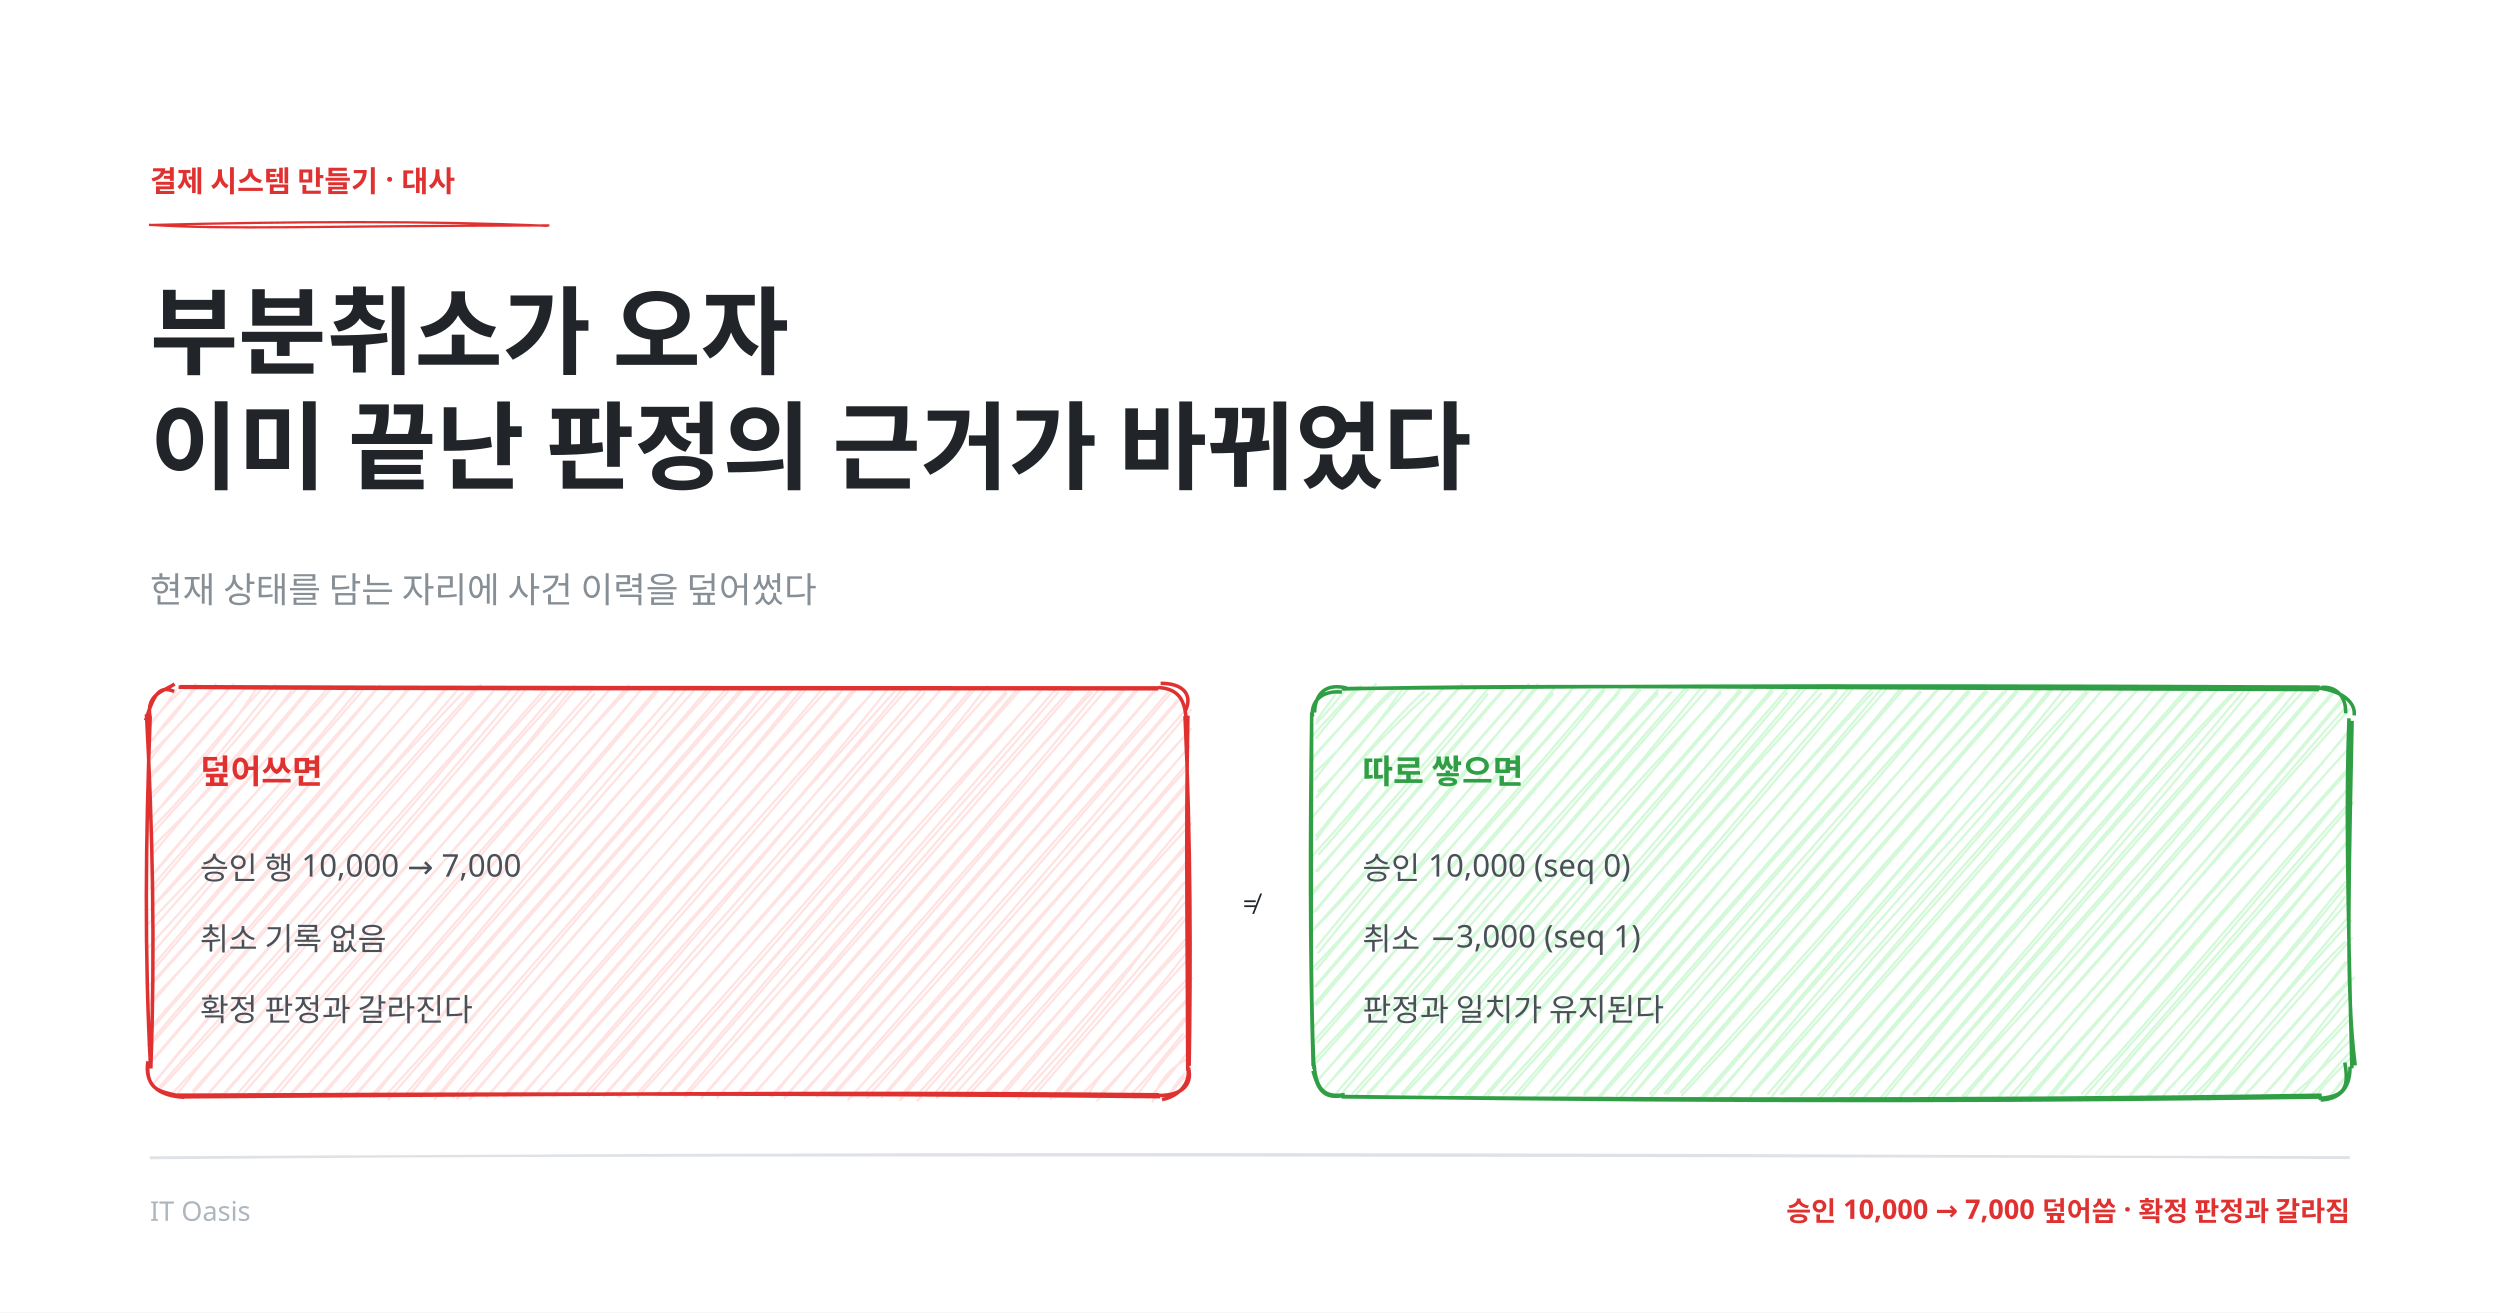
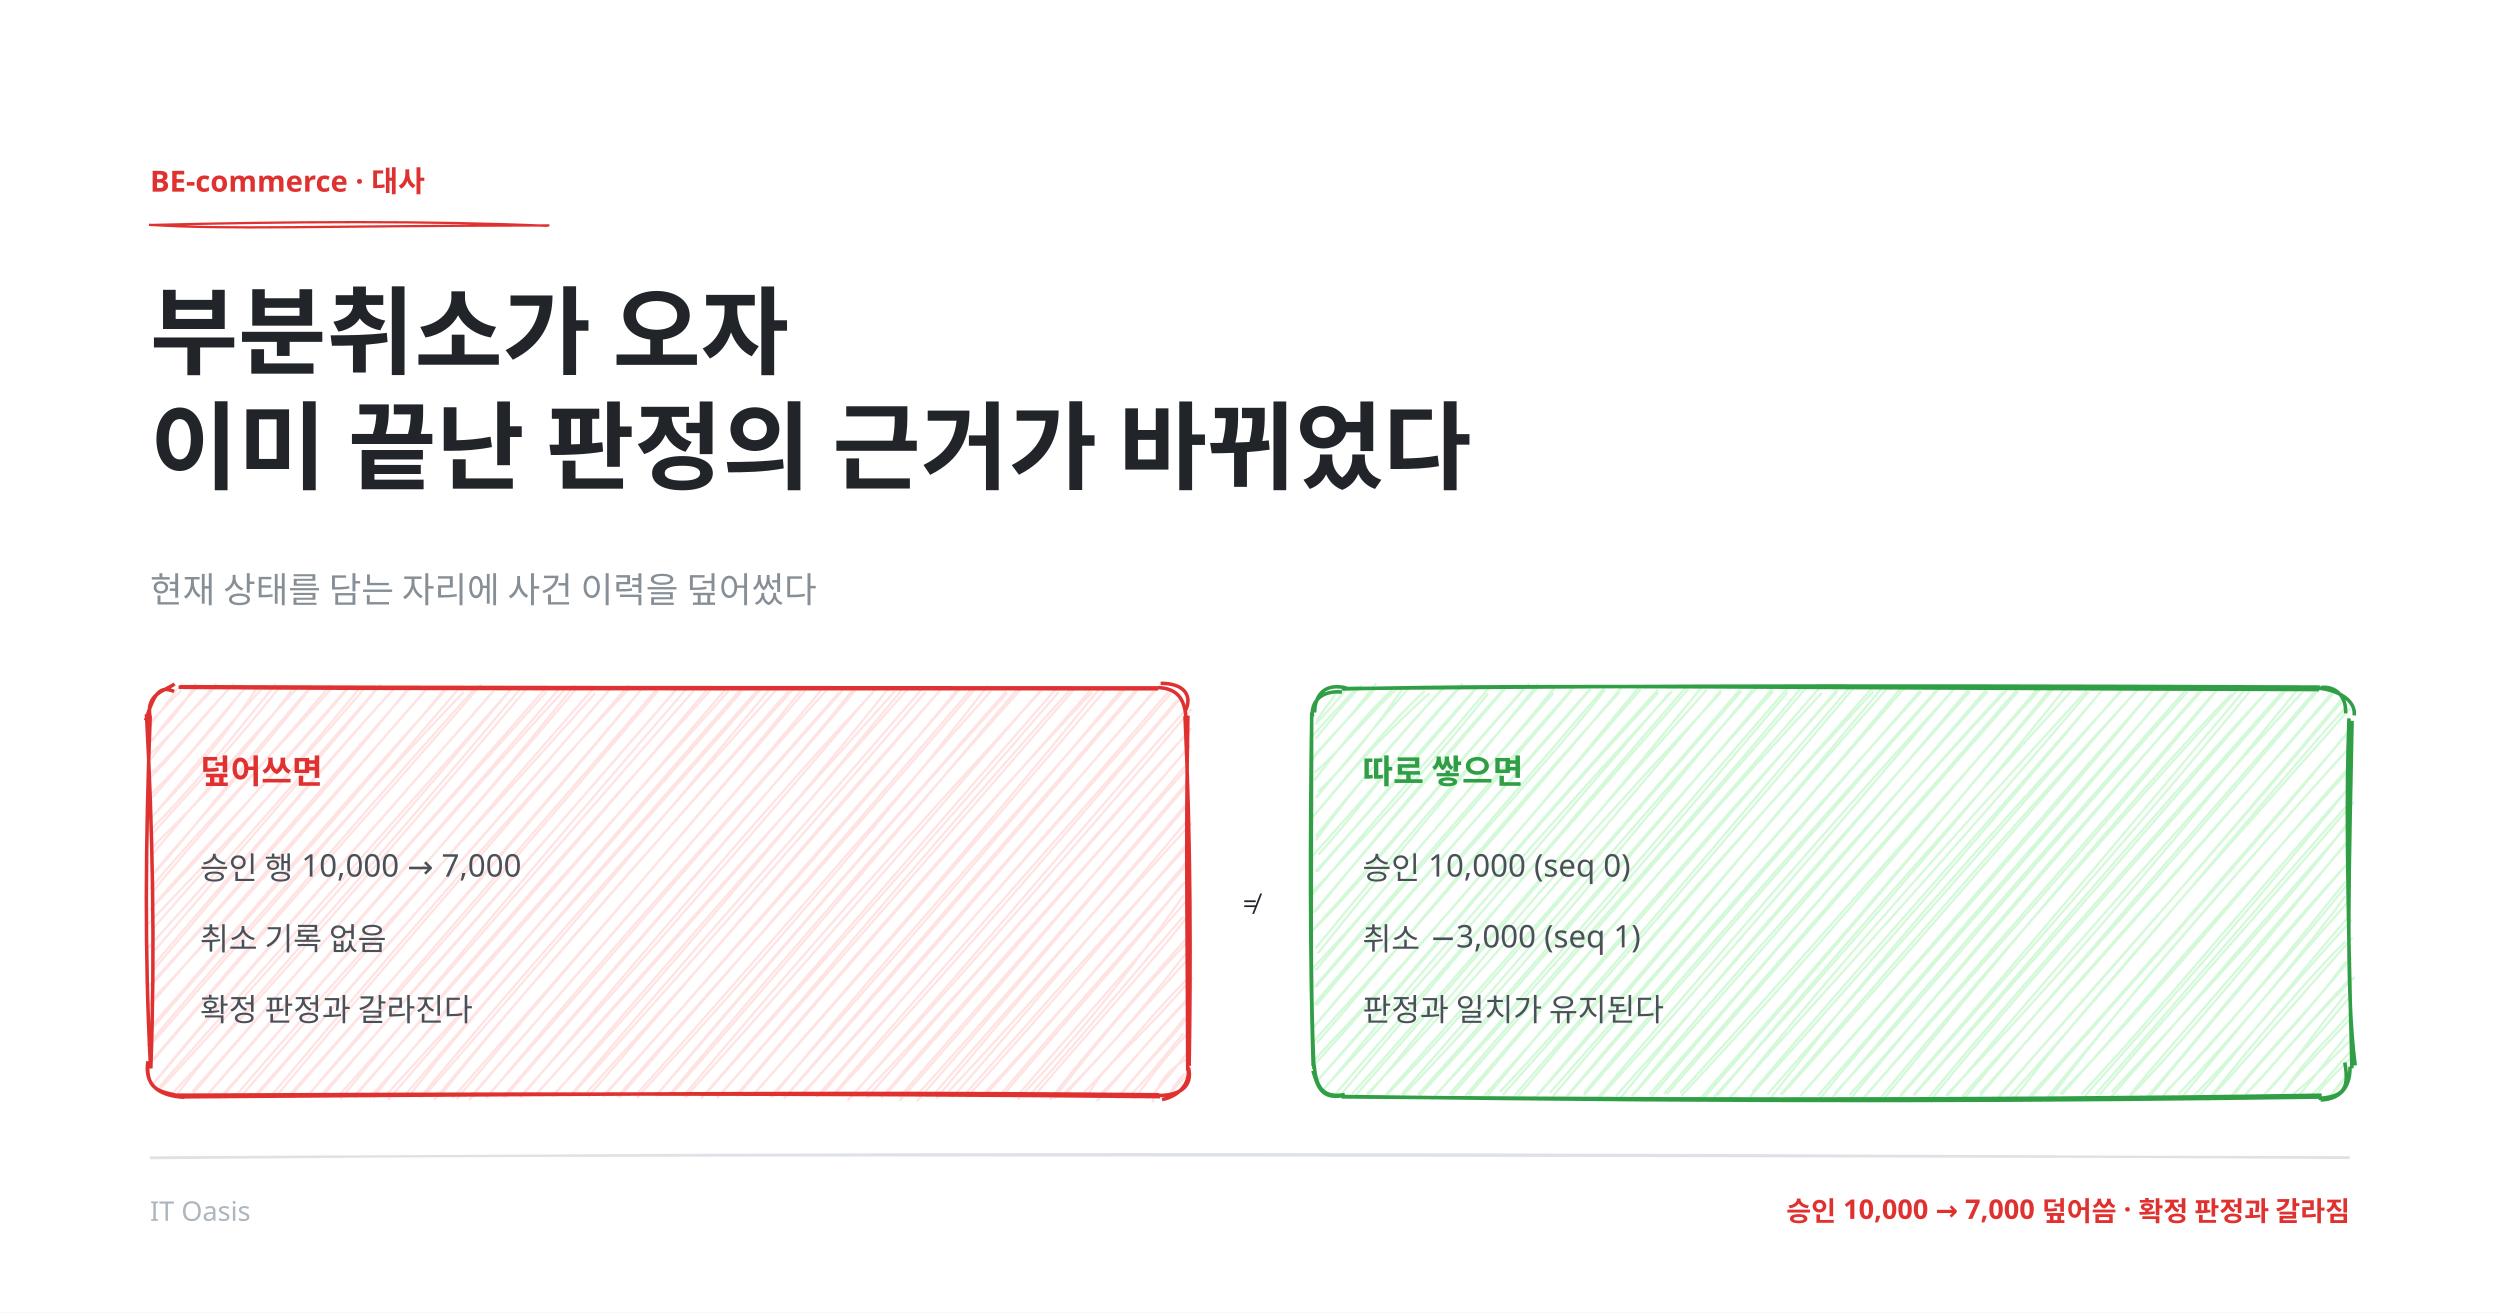
<svg xmlns="http://www.w3.org/2000/svg" width="1200" height="630" viewBox="0 0 1200 630" font-family="'Pretendard','Apple SD Gothic Neo','Noto Sans KR',sans-serif">
  <rect width="1200" height="630" fill="#ffffff" />
-   <text x="72" y="92" font-size="14" font-weight="700" fill="#e03131" text-anchor="start">결제 시스템 만들기 · 대사</text>
+   <text x="72" y="92" font-size="14" font-weight="700" fill="#e03131" text-anchor="start">BE-commerce · 대사</text>
  <g>
    <path d="M71.5 107.9 C110.6 110.4, 151.2 108.4, 263.7 108.2 M71.8 108.0 C138.7 106.3, 205.6 105.9, 262.8 108.4" stroke="#e03131" stroke-width="1.1" fill="none" />
  </g>
  <text x="72" y="176" font-size="46" font-weight="800" fill="#212529" text-anchor="start">부분취소가 오자</text>
  <text x="72" y="231.2" font-size="46" font-weight="800" fill="#212529" text-anchor="start">이미 끝난 판정의 근거가 바뀌었다</text>
  <text x="72" y="289.2" font-size="17" font-weight="500" fill="#868e96" text-anchor="start">현재 상태를 담는 자리에 사건 이력을 덮어썼다</text>
  <g>
    <path d="M75.6 333.4 C75.6 333.4, 75.6 333.4, 75.6 333.4 M75.6 333.4 C75.6 333.4, 75.6 333.4, 75.6 333.4 M72.2 348.3 C74.4 344.2, 79.0 339.1, 87.0 331.4 M72.8 346.1 C77.9 341.3, 81.8 335.3, 84.9 330.8 M71.6 356.5 C80.7 346.8, 86.8 340.9, 94.0 328.0 M73.2 355.8 C76.4 350.0, 82.6 342.6, 94.0 330.5 M70.8 363.1 C78.2 356.5, 88.5 345.3, 103.8 328.0 M71.9 365.1 C80.1 353.7, 87.6 345.9, 103.2 329.9 M71.1 372.3 C80.0 365.2, 89.5 352.5, 112.3 328.1 M71.8 373.7 C83.7 361.6, 93.5 349.1, 109.6 330.7 M71.4 382.3 C91.6 362.7, 109.1 341.6, 115.6 332.2 M73.0 382.8 C87.6 366.8, 99.0 351.3, 117.6 330.4 M73.9 391.0 C89.7 374.2, 106.7 356.0, 124.0 329.1 M72.9 392.3 C87.5 375.2, 102.4 356.2, 125.7 330.5 M71.2 399.4 C93.8 377.3, 115.3 349.0, 132.3 328.4 M72.0 401.7 C88.3 382.8, 106.0 365.1, 133.5 330.7 M72.2 407.7 C88.9 390.4, 106.4 375.7, 139.9 331.5 M72.7 410.7 C97.7 380.5, 121.7 352.6, 142.4 330.6 M73.9 419.3 C90.1 401.6, 103.4 382.5, 149.8 328.8 M72.9 420.0 C92.8 396.3, 115.8 372.2, 148.9 330.5 M71.9 426.7 C103.5 389.4, 135.8 356.7, 158.7 331.0 M72.6 428.9 C93.5 403.0, 114.9 379.9, 157.5 330.2 M73.1 435.3 C96.4 407.7, 125.7 379.4, 167.4 330.0 M71.8 437.0 C97.4 410.4, 118.7 385.0, 165.7 331.4 M70.8 443.8 C101.0 412.0, 135.4 376.6, 174.2 331.3 M73.6 445.5 C102.1 412.9, 131.4 380.5, 172.7 330.2 M70.4 455.7 C113.2 408.4, 149.3 366.7, 182.6 328.5 M74.0 456.5 C117.2 406.0, 160.9 355.3, 181.0 330.6 M73.0 466.4 C107.5 425.7, 139.2 386.6, 187.4 332.2 M73.0 464.1 C115.3 414.6, 159.4 362.7, 188.8 331.0 M70.5 474.3 C109.4 431.9, 146.4 387.1, 197.3 329.7 M72.5 473.0 C114.9 425.2, 157.5 379.0, 196.5 329.6 M71.2 481.8 C122.7 428.2, 166.2 374.4, 203.6 331.9 M71.5 483.1 C105.7 443.6, 141.8 402.0, 205.1 330.5 M72.3 493.0 C117.2 442.4, 158.1 392.7, 214.6 330.5 M73.3 493.4 C123.6 434.9, 175.3 377.1, 214.3 329.7 M70.7 501.9 C129.9 431.6, 189.4 366.8, 222.6 332.1 M71.8 502.2 C106.7 461.7, 140.4 423.9, 220.5 330.2 M73.6 508.9 C126.9 446.2, 185.3 382.0, 231.0 328.5 M71.9 510.2 C128.1 444.3, 186.2 376.5, 228.7 329.6 M73.8 520.0 C124.2 460.1, 175.2 402.1, 236.2 332.4 M74.5 519.0 C106.9 479.0, 141.5 440.2, 237.3 331.3 M76.4 521.8 C114.4 478.8, 149.9 438.1, 244.6 331.5 M76.6 523.1 C139.8 454.4, 200.3 384.6, 245.1 331.0 M83.7 526.9 C124.7 474.0, 168.9 428.0, 250.9 329.2 M82.7 524.9 C133.0 471.0, 181.3 415.2, 253.2 330.0 M92.4 523.9 C129.9 481.9, 170.2 434.2, 262.4 332.0 M91.5 526.3 C144.6 463.7, 200.3 401.0, 261.6 330.6 M98.8 526.5 C163.0 453.0, 227.7 377.8, 270.7 331.4 M99.1 526.0 C161.5 453.1, 226.2 380.3, 268.7 330.2 M105.2 527.4 C162.3 463.1, 220.3 398.1, 275.9 328.8 M107.4 525.8 C164.3 459.6, 223.1 394.0, 276.9 330.3 M114.0 525.0 C168.2 461.5, 223.8 402.2, 285.6 332.8 M115.9 526.0 C175.4 457.6, 233.7 388.7, 284.2 331.1 M123.8 525.3 C160.3 483.0, 198.1 440.3, 291.9 331.9 M122.2 526.1 C171.8 469.5, 221.5 414.3, 292.8 330.6 M132.8 526.0 C173.9 476.4, 218.5 424.2, 302.0 328.6 M130.7 525.4 C185.9 459.5, 242.0 393.6, 301.7 330.9 M138.8 526.9 C198.8 458.5, 258.2 389.6, 307.8 331.0 M138.8 525.8 C196.8 461.1, 255.0 395.1, 307.7 331.1 M147.5 526.1 C199.0 468.0, 252.0 407.1, 315.8 331.7 M147.1 526.8 C210.5 450.8, 275.0 378.9, 316.0 329.8 M155.5 525.5 C195.0 478.2, 235.0 434.4, 324.3 331.4 M154.3 525.5 C203.1 471.5, 248.0 419.0, 324.9 330.5 M163.5 527.6 C216.2 463.0, 272.1 397.2, 330.5 329.4 M162.2 526.4 C229.4 450.9, 294.4 375.3, 333.0 331.5 M170.5 525.5 C217.1 473.4, 263.9 419.9, 339.2 331.3 M170.0 526.8 C228.3 458.7, 286.7 390.8, 341.0 331.4 M179.1 526.9 C220.2 475.3, 265.8 425.3, 349.8 331.6 M177.4 527.0 C215.3 483.9, 252.6 443.0, 348.2 330.9 M186.3 528.0 C242.9 462.7, 294.9 400.2, 356.8 329.4 M185.2 525.8 C223.5 483.9, 261.6 441.3, 357.1 330.6 M196.1 526.5 C231.4 480.7, 270.3 439.3, 365.1 330.9 M194.0 526.1 C252.0 458.2, 312.9 388.6, 363.9 330.9 M203.1 526.6 C263.1 458.3, 320.1 390.3, 370.5 329.5 M201.7 526.8 C245.5 473.9, 289.5 424.0, 372.5 331.2 M208.4 528.0 C246.7 481.7, 286.8 436.7, 378.5 331.7 M211.0 526.4 C250.2 477.0, 293.1 428.2, 381.1 330.4 M219.2 527.6 C281.7 452.7, 346.3 379.5, 386.1 329.3 M217.3 527.0 C252.2 487.3, 289.1 445.3, 387.9 329.8 M225.2 528.0 C270.2 474.2, 314.5 426.6, 395.3 329.9 M226.6 525.7 C290.8 452.0, 355.9 375.7, 396.7 331.4 M233.5 527.1 C286.1 463.2, 344.7 398.7, 402.8 332.3 M235.1 524.8 C290.0 463.7, 342.7 400.7, 404.3 331.5 M242.2 526.8 C306.3 451.6, 369.4 380.7, 410.6 329.6 M241.4 526.7 C309.5 447.1, 378.4 369.3, 411.4 330.4 M250.1 526.7 C311.8 453.7, 374.5 379.6, 419.0 332.4 M249.5 526.6 C289.3 482.3, 328.1 439.3, 420.7 330.1 M258.2 524.5 C296.3 481.3, 333.5 438.8, 429.6 331.7 M257.2 525.4 C318.9 457.5, 381.5 387.5, 426.8 330.0 M264.8 526.3 C301.0 488.6, 335.1 448.9, 433.6 330.3 M265.5 526.2 C309.6 474.9, 355.2 422.0, 435.6 330.8 M273.6 526.1 C326.3 462.8, 379.7 404.0, 443.3 329.8 M274.8 525.3 C325.9 468.4, 376.2 411.4, 444.3 332.0 M281.6 524.4 C343.1 457.2, 402.1 388.2, 452.4 330.0 M282.2 526.6 C346.0 452.7, 410.0 376.9, 451.0 331.8 M290.9 524.6 C356.0 452.3, 420.2 379.2, 459.2 331.3 M289.6 526.6 C334.9 476.0, 380.7 421.6, 460.6 331.0 M296.3 526.6 C342.9 472.4, 391.7 420.4, 467.8 330.9 M297.2 526.9 C363.4 450.5, 429.8 373.1, 466.9 330.0 M305.7 527.0 C371.4 455.3, 434.6 380.6, 474.1 329.0 M305.4 525.4 C356.4 468.6, 407.4 408.4, 475.7 331.6 M315.2 525.6 C356.9 477.6, 398.6 427.3, 483.4 332.6 M314.6 526.3 C368.5 462.1, 423.4 399.6, 482.9 331.9 M322.3 525.3 C369.3 471.9, 417.4 415.2, 488.9 330.0 M321.3 525.5 C361.9 477.3, 402.1 430.2, 490.4 330.3 M328.0 526.2 C376.7 468.0, 427.4 410.4, 500.4 330.9 M328.9 526.8 C381.9 468.1, 432.5 409.1, 499.4 331.4 M338.1 525.8 C394.8 461.6, 450.5 399.3, 508.1 332.2 M336.5 527.3 C386.7 469.7, 436.5 411.3, 507.1 330.4 M346.1 525.2 C387.6 477.8, 429.0 426.1, 514.1 330.5 M344.0 527.2 C386.1 480.1, 424.4 436.6, 515.4 331.0 M353.2 525.9 C408.5 460.5, 469.7 390.2, 524.3 332.2 M353.7 526.3 C405.5 464.4, 460.6 402.9, 523.3 331.4 M363.0 524.1 C413.7 466.2, 464.6 407.9, 528.7 329.4 M361.0 526.0 C416.5 464.6, 469.2 403.1, 530.4 331.3 M370.8 526.7 C407.1 481.5, 444.3 438.4, 540.5 330.3 M369.7 526.6 C421.3 469.0, 472.6 409.5, 538.7 330.6 M377.9 525.4 C416.6 479.9, 457.6 433.2, 545.3 331.0 M376.4 527.3 C440.6 454.6, 504.8 379.7, 546.9 330.3 M384.9 525.0 C427.9 479.6, 471.3 427.7, 555.1 330.2 M384.9 526.0 C431.1 472.7, 479.0 418.1, 555.2 330.7 M394.2 525.6 C458.7 448.0, 528.2 372.8, 562.0 332.7 M391.8 526.7 C443.1 468.5, 494.3 409.6, 561.9 330.8 M399.0 526.4 C464.5 450.5, 531.5 375.8, 565.2 335.9 M400.4 525.6 C442.9 479.3, 485.3 431.7, 567.4 334.3 M406.8 528.2 C467.4 462.0, 523.2 398.0, 572.0 340.3 M408.5 526.7 C471.5 454.3, 532.4 382.3, 569.9 339.8 M415.0 524.9 C477.2 459.9, 533.2 390.5, 570.9 351.0 M416.0 527.3 C451.1 486.6, 485.9 447.6, 571.8 349.6 M422.9 527.1 C480.3 459.9, 537.7 398.0, 571.0 358.1 M424.6 526.0 C457.4 489.1, 490.8 451.1, 571.3 357.9 M431.8 528.3 C467.6 488.0, 501.2 447.9, 570.3 366.0 M431.8 526.6 C487.3 462.7, 541.6 400.7, 570.6 367.8 M440.1 528.6 C469.2 495.7, 500.6 457.8, 569.4 377.3 M440.5 525.3 C468.0 494.9, 495.3 463.6, 569.6 375.8 M449.0 524.5 C492.8 473.2, 541.1 421.5, 570.6 385.6 M449.4 527.3 C493.7 473.9, 540.9 419.6, 570.2 385.1 M455.1 524.2 C491.9 485.1, 527.4 443.9, 572.0 395.0 M457.2 526.7 C480.6 500.2, 503.0 473.7, 569.5 394.3 M462.5 526.0 C491.9 493.3, 517.7 463.0, 571.1 405.0 M464.0 526.8 C500.3 487.0, 534.9 445.8, 571.1 403.4 M471.1 526.3 C505.9 489.2, 538.1 451.7, 568.8 416.1 M472.8 525.8 C501.5 494.7, 529.5 461.0, 569.4 413.9 M482.1 525.1 C510.1 491.8, 541.7 457.0, 568.1 423.8 M479.7 526.0 C505.1 496.1, 530.3 467.4, 569.8 422.4 M488.5 527.8 C516.7 498.4, 541.4 467.8, 568.2 429.7 M488.7 525.6 C508.8 501.9, 530.4 477.7, 570.8 430.9 M493.6 526.5 C522.2 494.1, 550.4 460.2, 567.9 440.0 M495.8 526.9 C522.8 494.8, 551.8 463.5, 569.7 440.3 M506.0 527.2 C524.6 502.8, 541.4 482.3, 570.0 452.1 M504.0 527.8 C520.6 506.7, 535.5 489.3, 569.1 450.8 M510.8 524.7 C526.0 509.8, 544.4 489.8, 569.2 457.7 M510.6 526.2 C523.9 511.3, 535.4 499.2, 570.3 460.3 M522.2 525.9 C529.8 510.7, 543.9 502.6, 572.4 469.2 M519.0 525.7 C536.7 508.0, 553.3 486.3, 570.0 469.8 M526.4 528.6 C538.2 516.2, 548.8 502.0, 570.6 478.7 M527.5 526.0 C543.8 509.6, 557.8 492.1, 571.0 479.3 M537.8 526.2 C547.3 512.7, 558.8 502.9, 569.8 488.7 M536.3 527.1 C548.6 512.1, 563.9 495.2, 568.7 488.3 M542.0 526.3 C550.8 517.5, 555.0 511.7, 568.0 496.0 M544.5 527.5 C553.3 515.3, 562.4 503.9, 569.6 496.6 M553.2 529.2 C556.0 518.7, 561.6 512.9, 570.3 507.9 M551.1 527.3 C558.9 519.6, 564.6 512.1, 570.3 504.8 M561.6 525.7 C565.6 519.9, 565.6 519.6, 571.2 515.4 M561.3 525.3 C562.8 523.0, 564.0 520.1, 568.9 515.2" stroke="#ffe3e3" stroke-width="1.1" fill="none" />
    <path d="M85.7 329.9 C196.7 330.8, 306.6 330.5, 555.9 330.6 M86.3 329.6 C209.9 330.1, 332.9 330.1, 556.1 330.2 M556 330 C562.9 330.5, 569.0 333.1, 569.3 345.8 M557.1 328.0 C567.7 327.9, 572.7 333.3, 569.0 341.2 M570.2 343.5 C569.0 403.8, 570.1 468.3, 570.1 513.9 M568.8 343.7 C571.6 403.4, 571.6 463.4, 570.8 511.6 M570 512 C572.0 519.2, 566.4 526.1, 557.8 527.8 M570.5 512.5 C572.7 521.8, 566.0 526.3, 554.4 525.8 M556.8 526.4 C392.7 524.7, 230.9 525.0, 84.9 525.7 M556.4 525.5 C454.7 524.5, 353.1 524.5, 86.5 526.5 M86 526 C76.2 523.9, 70.5 523.0, 70.9 511.1 M88.5 526.7 C75.1 526.0, 69.3 520.0, 71.0 509.4 M72.4 512.8 C74.5 454.6, 73.2 396.7, 70.3 342.8 M72.3 512.9 C69.3 458.0, 69.9 402.8, 72.1 343.8 M72 344 C70.1 332.9, 78.9 331.8, 83.8 328.3 M69.9 345.8 C74.2 332.2, 76.8 329.1, 83.6 331.9 M86 330 C86 330, 86 330, 86 330 M86 330 C86 330, 86 330, 86 330" stroke="#e03131" stroke-width="1.7" fill="none" />
  </g>
  <text x="96" y="376" font-size="16" font-weight="700" fill="#e03131" text-anchor="start">덮어쓰면</text>
  <text x="96" y="422" font-size="15" font-weight="500" fill="#495057" text-anchor="start">승인 행 10,000 → 7,000</text>
  <text x="96" y="456" font-size="15" font-weight="500" fill="#495057" text-anchor="start">취소 기록 없음</text>
  <text x="96" y="490" font-size="15" font-weight="500" fill="#495057" text-anchor="start">확정 판정과 갈라진다</text>
  <g>
    <path d="M633.6 333.4 C633.6 333.4, 633.6 333.4, 633.6 333.4 M633.6 333.4 C633.6 333.4, 633.6 333.4, 633.6 333.4 M631.4 347.6 C637.2 341.8, 642.4 335.5, 646.5 330.3 M631.9 346.1 C634.9 341.1, 639.1 336.7, 642.8 330.2 M630.1 353.2 C635.1 347.3, 639.6 342.8, 651.8 329.4 M631.5 354.6 C635.7 349.5, 639.7 344.0, 653.4 329.0 M628.6 366.4 C636.1 356.1, 645.3 348.4, 660.6 327.9 M630.3 363.3 C639.9 352.2, 650.5 341.8, 659.9 330.9 M631.0 370.9 C645.2 358.3, 661.9 337.5, 670.3 331.0 M630.8 374.6 C644.0 357.3, 656.6 342.0, 668.3 331.0 M632.5 380.1 C645.4 368.1, 656.2 354.7, 673.5 330.3 M631.7 383.0 C644.5 367.5, 658.5 350.2, 676.5 330.0 M628.4 394.1 C644.6 375.9, 653.4 362.5, 686.2 332.7 M630.0 392.2 C648.6 370.7, 664.7 349.4, 683.8 331.7 M631.6 403.3 C654.6 371.7, 680.9 342.7, 693.0 330.3 M631.4 401.6 C653.9 373.2, 679.0 345.6, 692.9 329.8 M632.8 410.3 C653.9 387.3, 671.3 360.7, 702.1 328.0 M630.0 410.8 C657.6 380.5, 684.3 348.0, 701.0 329.7 M632.2 418.5 C655.8 391.1, 679.9 361.8, 708.6 330.2 M631.4 418.4 C656.7 390.4, 682.4 361.5, 708.0 331.1 M629.3 428.7 C665.1 391.8, 697.7 354.1, 714.2 332.9 M630.1 429.4 C653.8 400.4, 679.4 372.0, 714.9 330.0 M631.4 437.6 C656.4 407.0, 682.6 374.7, 723.0 329.3 M630.3 438.1 C655.9 407.9, 683.7 375.7, 723.2 329.7 M630.0 446.8 C656.6 420.4, 679.1 389.6, 734.0 328.1 M630.7 445.8 C660.3 413.6, 688.7 378.7, 732.4 329.5 M632.5 457.7 C665.9 415.7, 698.6 377.6, 738.3 328.1 M631.5 455.2 C663.6 415.6, 696.1 378.0, 738.5 329.5 M629.1 465.8 C660.2 433.4, 686.8 399.1, 745.7 332.6 M631.5 465.8 C672.3 416.5, 718.5 364.4, 746.4 329.9 M630.9 473.8 C677.0 419.5, 719.4 370.5, 756.3 328.7 M631.5 473.8 C665.7 434.3, 699.2 396.8, 754.4 331.4 M629.6 483.5 C679.1 424.7, 729.7 370.5, 763.5 330.8 M631.7 482.7 C662.9 445.6, 694.8 408.3, 763.3 330.6 M629.5 494.2 C684.7 428.6, 742.1 367.7, 770.3 331.2 M630.3 493.4 C681.0 433.5, 733.1 373.7, 771.0 329.1 M632.1 500.6 C667.3 460.4, 702.6 414.8, 777.3 332.3 M629.4 501.1 C677.9 447.4, 724.5 394.3, 778.4 329.9 M630.7 508.9 C672.5 464.8, 714.0 418.0, 787.3 329.1 M631.1 510.8 C664.1 474.6, 697.1 435.8, 787.6 330.8 M632.0 519.0 C680.0 466.7, 723.5 410.6, 796.0 332.5 M632.5 518.7 C679.7 464.4, 725.6 408.7, 795.9 331.0 M636.1 521.8 C680.0 475.2, 723.4 423.7, 801.5 332.4 M635.2 523.2 C686.6 461.1, 739.3 400.5, 802.7 331.7 M642.5 526.8 C692.8 467.1, 740.5 409.0, 810.0 329.0 M641.1 525.1 C678.6 480.8, 719.0 435.8, 810.4 330.7 M650.2 526.3 C717.0 450.4, 779.6 376.0, 817.3 329.2 M649.0 525.1 C687.3 482.9, 722.8 439.8, 819.2 331.1 M655.6 527.1 C708.5 462.4, 763.8 398.7, 826.1 332.4 M656.1 525.2 C707.1 472.0, 753.3 417.3, 826.0 331.4 M665.6 525.7 C705.6 484.5, 744.0 436.7, 836.0 331.6 M664.3 526.5 C728.4 454.3, 789.8 384.5, 835.0 331.1 M672.4 526.9 C710.9 487.1, 745.0 447.6, 841.1 331.2 M672.7 525.3 C726.7 463.8, 778.9 402.0, 843.2 330.1 M680.6 525.5 C733.6 466.8, 784.3 406.2, 851.1 331.8 M681.1 526.3 C717.0 487.1, 752.7 446.2, 850.6 330.6 M686.9 527.9 C726.9 485.3, 763.2 444.9, 858.1 332.2 M688.2 526.8 C739.6 468.4, 789.5 409.5, 858.1 330.2 M695.6 525.4 C755.5 455.3, 815.7 389.9, 864.6 330.1 M696.8 525.8 C752.9 461.0, 809.6 397.2, 867.1 330.0 M702.5 527.0 C769.9 448.2, 837.3 372.3, 874.5 332.6 M704.9 525.8 C761.2 458.8, 821.2 390.6, 873.4 330.1 M714.0 526.1 C779.5 446.1, 846.1 371.8, 881.8 332.0 M712.1 526.3 C769.1 462.8, 824.8 397.3, 881.7 331.1 M719.9 524.2 C764.1 477.2, 805.0 426.9, 888.7 328.9 M721.3 525.6 C762.0 480.0, 803.0 433.0, 890.2 329.7 M727.0 525.8 C773.8 471.8, 819.9 417.4, 899.2 331.9 M728.7 526.2 C778.8 466.4, 828.9 409.6, 898.5 330.4 M737.0 526.8 C781.1 478.1, 821.4 427.8, 904.5 328.8 M737.0 526.7 C794.4 459.1, 850.5 393.1, 905.4 331.0 M743.9 524.6 C803.9 456.6, 866.6 385.9, 912.6 330.0 M744.8 526.9 C802.5 458.4, 862.2 389.9, 914.2 330.2 M751.6 526.7 C805.3 462.8, 857.9 402.8, 922.3 331.9 M752.4 526.1 C793.9 478.4, 835.4 430.9, 921.6 331.6 M760.3 524.7 C796.2 482.2, 834.9 437.2, 932.0 328.5 M760.2 525.9 C815.2 462.5, 871.7 397.7, 930.7 330.6 M766.4 527.5 C822.5 461.3, 880.2 393.4, 938.6 330.1 M768.2 526.5 C826.1 462.6, 882.4 395.7, 938.0 330.6 M778.0 526.9 C831.8 460.0, 889.3 395.1, 945.6 331.9 M775.6 526.1 C824.9 471.1, 872.1 417.0, 945.6 330.2 M783.1 526.3 C823.6 477.0, 867.4 429.2, 954.1 331.8 M783.5 526.0 C827.8 476.7, 872.2 425.6, 953.2 331.2 M792.0 527.2 C858.0 449.1, 921.6 375.3, 963.2 331.5 M791.7 525.4 C851.4 457.6, 909.9 388.4, 961.8 331.9 M798.7 525.1 C863.4 450.2, 927.4 378.0, 968.0 331.2 M800.1 525.3 C834.8 485.1, 870.9 443.0, 968.8 331.8 M806.6 524.6 C871.4 453.5, 933.5 381.1, 979.8 330.2 M807.1 526.0 C865.9 463.3, 920.4 397.9, 978.0 330.6 M817.6 527.4 C864.2 473.4, 913.7 416.9, 985.6 329.0 M816.3 527.1 C861.4 475.7, 905.3 425.1, 985.7 330.6 M822.7 526.5 C880.6 462.2, 934.3 401.6, 991.6 330.0 M824.2 526.0 C871.6 469.2, 921.8 411.5, 994.2 331.7 M830.2 527.0 C880.4 470.6, 934.5 412.4, 1002.5 332.0 M832.0 525.4 C872.0 475.8, 913.6 427.6, 1001.6 331.4 M841.2 524.1 C896.4 459.1, 957.7 391.2, 1010.1 330.1 M839.8 526.6 C901.5 458.2, 961.4 388.6, 1008.3 332.1 M849.2 527.9 C883.7 484.4, 916.6 442.2, 1019.4 330.5 M848.4 525.3 C891.7 475.4, 937.1 425.2, 1018.2 331.2 M855.4 525.3 C921.6 451.5, 985.4 376.7, 1026.2 330.7 M854.6 525.4 C909.0 462.9, 961.5 401.0, 1025.6 331.6 M865.0 525.0 C927.9 453.5, 989.8 380.8, 1034.5 330.0 M864.1 526.1 C926.8 455.1, 989.7 385.0, 1033.5 330.9 M873.6 527.2 C919.3 471.2, 969.3 417.8, 1041.9 329.7 M872.4 526.1 C911.2 481.7, 947.7 437.8, 1041.2 331.5 M880.9 524.5 C917.9 485.5, 950.9 443.3, 1050.2 331.8 M879.7 526.6 C926.4 471.1, 974.2 416.3, 1048.9 331.4 M887.7 528.0 C935.3 470.5, 982.9 413.4, 1057.3 331.1 M887.8 525.5 C924.1 485.0, 959.7 443.5, 1056.3 331.0 M893.8 528.0 C944.2 469.0, 991.1 416.1, 1065.3 329.5 M894.8 526.6 C948.4 466.4, 1000.7 408.0, 1064.5 330.9 M903.8 528.0 C965.0 452.5, 1029.4 376.4, 1071.2 333.0 M902.3 527.4 C941.4 479.8, 980.6 434.3, 1073.4 331.8 M912.3 525.4 C949.4 483.5, 988.1 437.4, 1078.9 329.4 M911.9 526.6 C978.3 451.8, 1043.2 377.2, 1079.8 331.9 M918.3 525.7 C974.1 462.5, 1026.0 398.8, 1087.3 332.8 M918.8 525.7 C982.5 454.4, 1045.5 380.5, 1087.9 332.2 M925.7 526.8 C967.8 476.2, 1010.8 427.7, 1096.9 330.5 M927.8 526.7 C967.1 478.7, 1007.4 433.6, 1097.9 330.8 M934.0 525.9 C973.8 484.1, 1011.9 442.9, 1102.9 330.8 M934.9 525.8 C987.0 464.3, 1039.7 403.8, 1105.6 331.8 M942.8 527.2 C1009.2 448.6, 1077.7 370.8, 1113.1 329.6 M941.7 526.4 C984.0 479.0, 1026.7 432.7, 1112.6 331.5 M950.4 524.9 C1010.5 457.9, 1074.6 385.3, 1120.7 330.9 M950.5 525.9 C992.6 476.0, 1036.6 427.6, 1121.3 331.4 M959.2 526.9 C1006.3 471.5, 1054.4 419.7, 1123.9 336.9 M959.5 525.8 C1018.5 459.9, 1075.0 394.6, 1125.0 334.3 M964.9 526.0 C1027.4 456.5, 1083.2 387.5, 1126.3 339.1 M967.3 526.7 C998.0 486.3, 1031.1 449.4, 1128.0 340.1 M974.2 527.6 C1035.7 458.1, 1097.8 388.1, 1129.8 347.7 M973.5 526.9 C1031.8 462.8, 1086.7 398.1, 1129.6 348.8 M983.1 528.6 C1018.2 481.5, 1055.4 439.6, 1129.0 357.3 M982.8 526.7 C1025.4 474.5, 1068.6 424.5, 1127.8 358.7 M988.8 525.1 C1043.6 469.0, 1092.3 407.1, 1129.0 366.7 M989.8 525.3 C1026.6 483.9, 1060.4 443.2, 1128.6 368.5 M998.6 528.5 C1043.6 478.1, 1091.3 423.5, 1129.0 376.1 M999.0 525.2 C1037.1 484.6, 1072.6 440.4, 1128.8 376.5 M1007.4 525.9 C1043.3 483.4, 1084.9 438.1, 1129.7 385.0 M1005.8 525.3 C1039.6 486.9, 1071.7 449.0, 1127.8 385.2 M1013.6 524.2 C1059.0 475.3, 1105.6 424.7, 1127.6 393.9 M1013.1 526.9 C1038.0 498.4, 1061.4 470.9, 1127.9 394.8 M1021.7 527.1 C1055.5 491.5, 1083.9 455.9, 1127.5 402.9 M1022.2 525.7 C1042.2 501.6, 1063.9 477.2, 1127.5 403.5 M1029.3 527.9 C1054.6 499.6, 1078.6 467.3, 1127.5 413.7 M1031.1 527.3 C1065.0 485.9, 1099.7 446.1, 1128.2 412.8 M1039.3 524.3 C1057.9 505.9, 1075.4 486.1, 1125.8 423.2 M1037.1 527.3 C1069.2 491.6, 1098.2 460.2, 1127.7 423.4 M1046.7 527.4 C1076.7 490.9, 1110.8 451.1, 1125.7 430.2 M1045.6 525.3 C1070.4 499.4, 1092.6 471.5, 1127.0 433.0 M1055.0 526.8 C1081.5 495.9, 1105.0 465.7, 1128.1 439.1 M1053.0 525.9 C1074.2 504.8, 1092.1 481.9, 1128.8 441.6 M1059.5 528.4 C1084.8 496.8, 1110.4 466.8, 1125.8 451.9 M1062.0 526.1 C1077.6 509.0, 1091.2 493.2, 1129.2 450.0 M1072.7 525.1 C1086.4 507.3, 1104.5 490.7, 1126.0 461.6 M1070.2 527.0 C1087.0 506.2, 1106.3 487.2, 1128.6 459.8 M1078.9 524.3 C1090.1 513.3, 1099.0 500.3, 1130.2 469.0 M1077.7 525.4 C1091.6 511.2, 1104.4 494.8, 1128.6 469.2 M1088.0 524.2 C1100.3 512.2, 1108.7 498.1, 1126.3 476.8 M1085.5 526.9 C1099.6 510.8, 1112.8 497.3, 1127.8 478.6 M1094.8 526.3 C1105.3 509.0, 1121.7 494.7, 1128.4 485.8 M1093.8 527.3 C1105.5 511.7, 1119.1 499.2, 1129.0 488.1 M1099.9 525.8 C1111.9 516.4, 1118.7 508.3, 1128.8 498.9 M1102.4 526.9 C1107.8 521.2, 1113.6 513.0, 1126.9 496.3 M1111.7 525.9 C1114.6 521.8, 1115.5 520.7, 1128.4 507.9 M1108.1 526.6 C1115.0 521.2, 1120.5 512.5, 1128.2 504.9 M1118.4 526.0 C1123.6 520.3, 1124.8 516.3, 1128.1 516.4 M1119.5 525.1 C1121.9 522.1, 1124.1 519.8, 1127.2 515.1" stroke="#d3f9d8" stroke-width="1.1" fill="none" />
    <path d="M644.5 330.7 C748.6 328.3, 853.3 330.3, 1113.2 331.0 M644.0 330.5 C744.1 329.7, 844.2 328.6, 1113.5 329.8 M1114 330 C1121.2 329.1, 1126.3 334.3, 1125.9 342.4 M1113.0 330.3 C1124.6 331.7, 1130.8 337.4, 1130.0 343.4 M1129.0 346.0 C1127.8 411.9, 1125.6 474.5, 1130.5 511.4 M1127.5 344.8 C1126.1 382.9, 1126.6 420.8, 1128.9 512.8 M1128 512 C1128.2 523.4, 1121.9 527.7, 1113.9 528.0 M1125.5 510.0 C1128.0 524.1, 1123.9 526.2, 1112.9 527.3 M1113.8 526.6 C983.3 528.4, 853.1 529.3, 643.8 526.3 M1114.4 525.7 C936.1 528.5, 757.7 527.5, 644.2 526.5 M644 526 C634.2 527.5, 632.5 521.5, 630.2 514.0 M645.5 525.4 C636.6 526.9, 631.8 524.0, 630.8 511.2 M630.7 513.1 C628.8 469.7, 629.5 434.0, 629.6 342.0 M630.3 511.7 C628.7 456.8, 628.8 401.7, 629.6 343.9 M630 344 C629.1 336.9, 634.3 331.2, 644.1 332.2 M631.0 342.0 C631.1 336.2, 633.7 327.3, 646.3 330.2 M644 330 C644 330, 644 330, 644 330 M644 330 C644 330, 644 330, 644 330" stroke="#2f9e44" stroke-width="1.7" fill="none" />
  </g>
  <text x="654" y="376" font-size="16" font-weight="700" fill="#2f9e44" text-anchor="start">따로 쌓으면</text>
  <text x="654" y="422" font-size="15" font-weight="500" fill="#495057" text-anchor="start">승인 10,000 (seq 0)</text>
  <text x="654" y="456" font-size="15" font-weight="500" fill="#495057" text-anchor="start">취소 −3,000 (seq 1)</text>
  <text x="654" y="490" font-size="15" font-weight="500" fill="#495057" text-anchor="start">판정과 일치가 유지된다</text>
  <text x="600" y="438" font-size="[object Object]" font-weight="500" fill="#212529" text-anchor="middle">≠</text>
  <g>
    <path d="M71.9 555.6 C306.1 554.2, 540.0 554.2, 1127.9 555.5 M71.9 555.9 C397.6 553.2, 722.8 553.6, 1127.8 555.8" stroke="#dee2e6" stroke-width="1.1" fill="none" />
  </g>
  <text x="72" y="586" font-size="13" font-weight="500" fill="#adb5bd" text-anchor="start">IT Oasis</text>
  <text x="1128" y="586" font-size="13" font-weight="600" fill="#e03131" text-anchor="end">승인 10,000 → 7,000 덮어씀 · 확정 판정과 갈라짐</text>
</svg>
